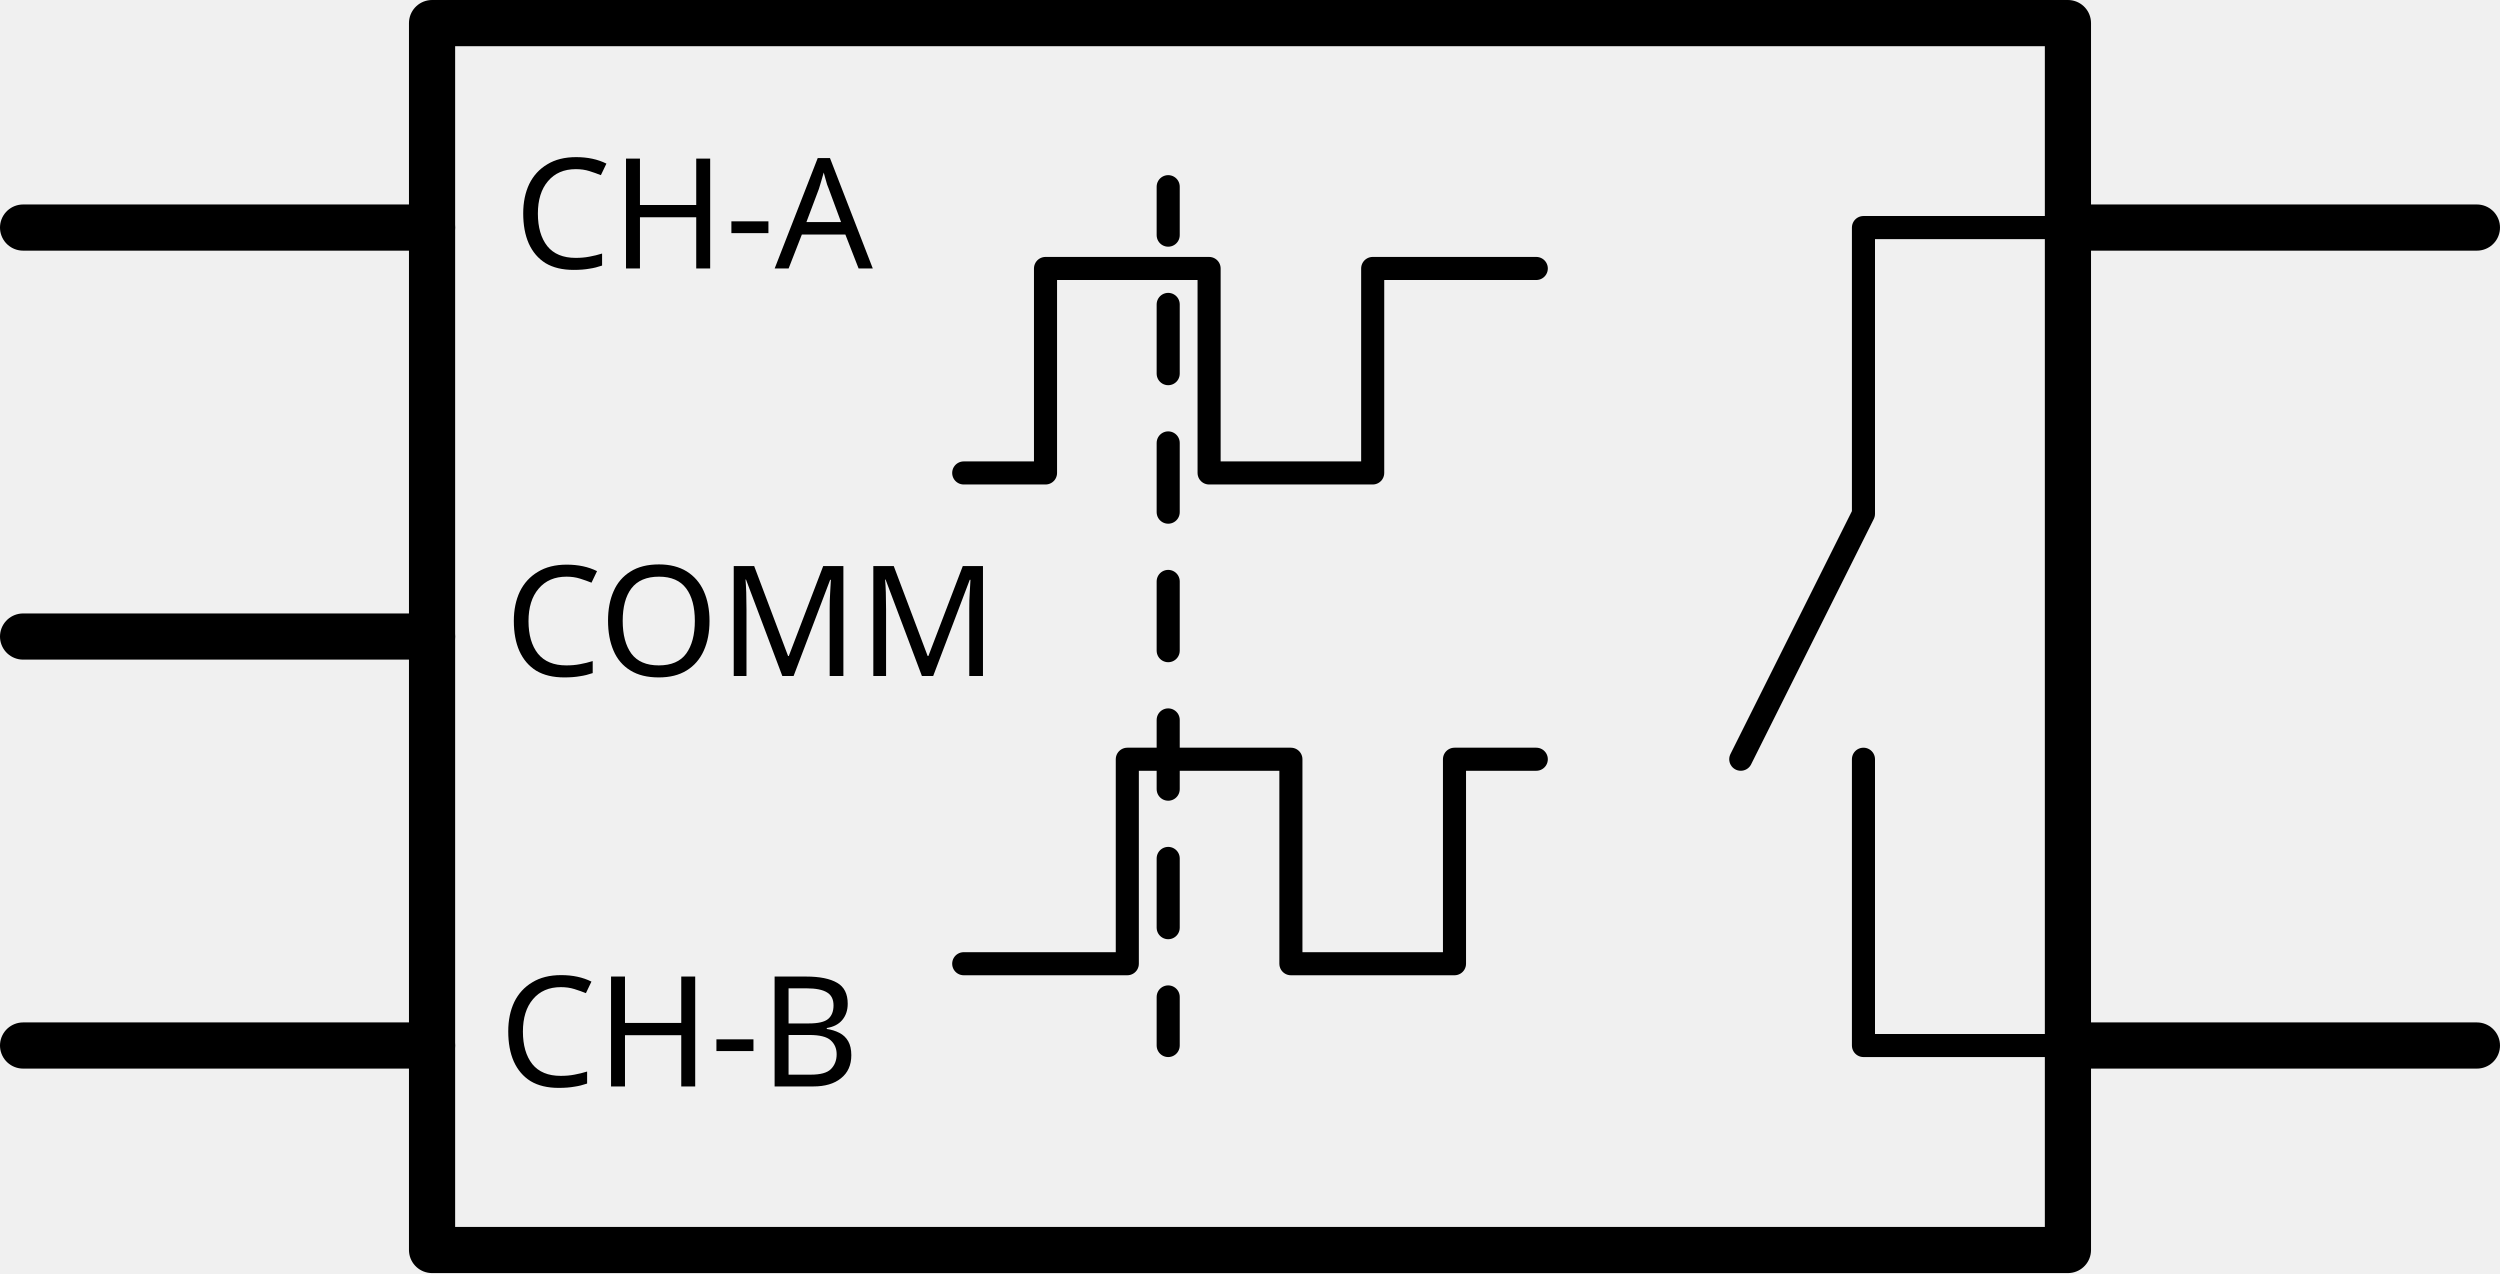
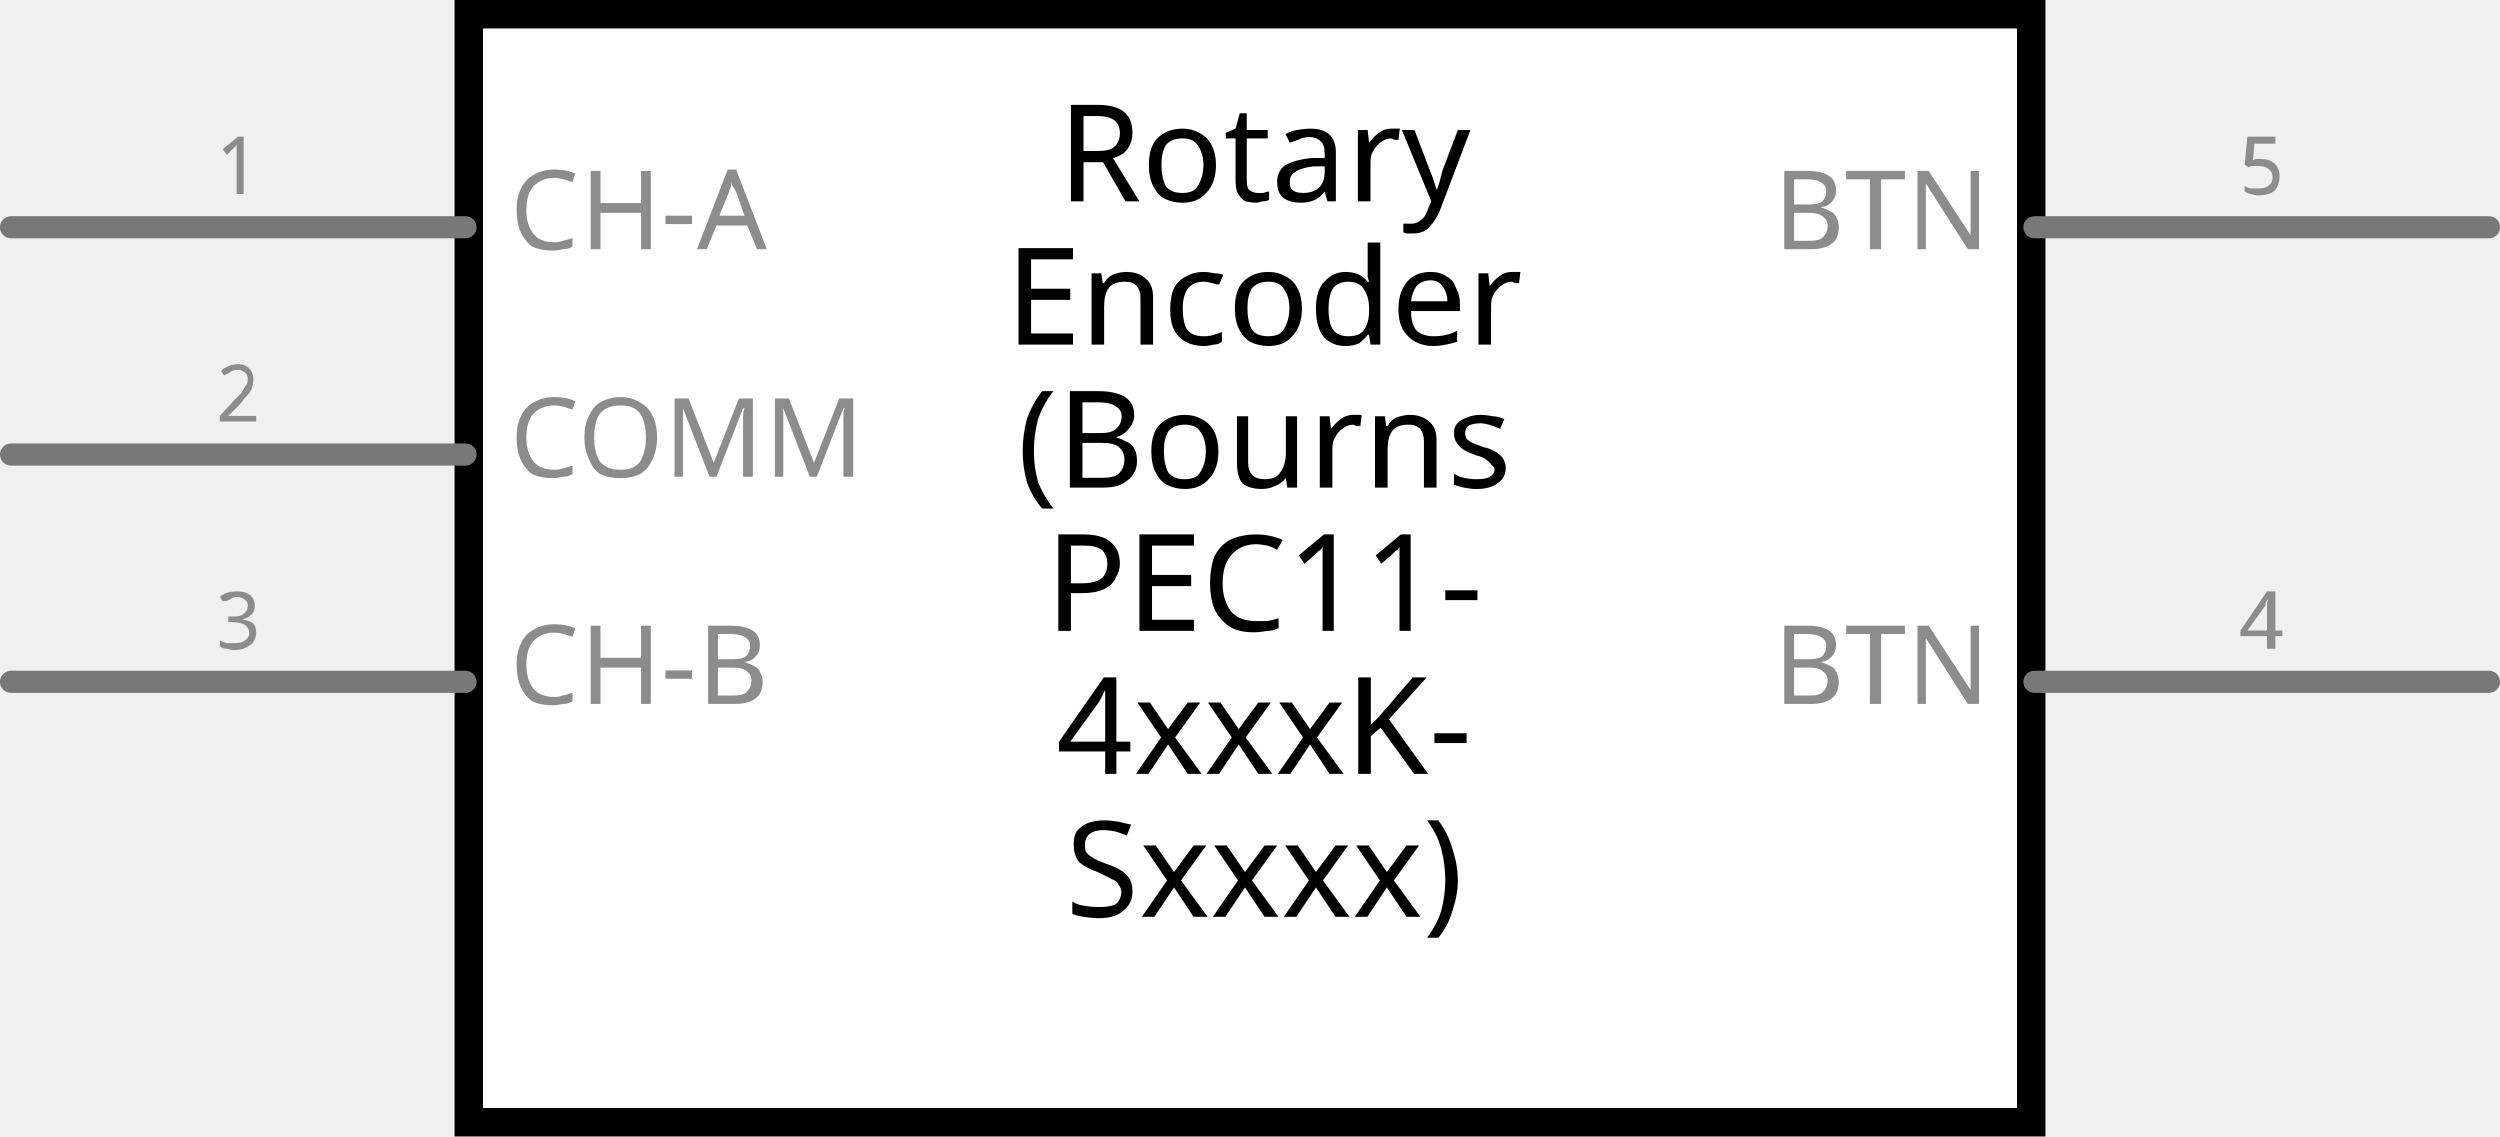
- <svg xmlns="http://www.w3.org/2000/svg" width="162.449" version="1.1" height="82.724" id="0">
-   <defs id="0.1" oldid="0.1" />
-   <g id="layer1" transform="translate(-78.22441,-878.126)">
-     <g id="0.3.0" transform="translate(0,2.5390623e-6)">
-       <path stroke-opacity="1" fill="none" stroke="#000000" style="color:#000000;stroke-linecap:round;stroke-miterlimit:4;stroke-dasharray:none;marker:none;visibility:visible;display:inline;overflow:visible;enable-background:accumulate" id="path3808" stroke-width="3" d="m 79.724,892.913 26.575,0" />
-     </g>
-     <g id="0.3.1" transform="translate(0,2.5390623e-6)">
-       <path stroke-opacity="1" fill="none" stroke="#000000" style="color:#000000;stroke-linecap:round;stroke-linejoin:round;stroke-miterlimit:4;stroke-dasharray:none;stroke-dashoffset:0;marker:none;visibility:visible;display:inline;overflow:visible;enable-background:accumulate" id="path3810" stroke-width="3" d="m 79.724,919.488 26.575,0" />
-     </g>
-     <g id="0.3.2" transform="translate(0,2.5390623e-6)">
-       <path stroke-opacity="1" fill="none" stroke="#000000" style="color:#000000;stroke-linecap:round;stroke-linejoin:round;stroke-miterlimit:4;stroke-dasharray:none;stroke-dashoffset:0;marker:none;visibility:visible;display:inline;overflow:visible;enable-background:accumulate" id="path3812" stroke-width="3" d="m 79.724,946.063 26.575,0" />
-     </g>
-     <g id="g3849" transform="translate(18.60238,-6.643704)">
-       <path stroke-opacity="1" fill="none" stroke="#000000" style="color:#000000;stroke-linecap:round;stroke-linejoin:round;stroke-miterlimit:4;stroke-dasharray:none;stroke-dashoffset:0;marker:none;visibility:visible;display:inline;overflow:visible;enable-background:accumulate" id="path3816" stroke-width="1.5" d="m 122.244,915.502 5.315,0 0,-13.287 10.63,0 0,13.287 10.63,0 0,-13.287 10.63,0" />
-       <path stroke-opacity="1" fill="none" stroke="#000000" style="color:#000000;stroke-linecap:round;stroke-linejoin:round;stroke-miterlimit:4;stroke-dasharray:none;stroke-dashoffset:0;marker:none;visibility:visible;display:inline;overflow:visible;enable-background:accumulate" id="path3818" stroke-width="1.5" d="m 122.244,947.392 10.63,0 0,-13.287 10.63,0 0,13.287 10.63,0 0,-13.287 5.315,0" />
-       <path stroke-opacity="1" fill="#ffffff" stroke="#000000" style="color:#000000;fill-rule:nonzero;stroke-linecap:round;stroke-linejoin:round;stroke-miterlimit:4;stroke-dasharray:4.5, 4.5;stroke-dashoffset:1.35;marker:none;visibility:visible;display:inline;overflow:visible;enable-background:accumulate" fill-opacity="1" id="path3820" stroke-width="1.5" d="m 135.531,896.9 0,55.807" />
-     </g>
-     <path stroke-opacity="1" fill="none" stroke="#000000" style="color:#000000;stroke-linecap:round;stroke-linejoin:round;stroke-miterlimit:4;stroke-dasharray:none;stroke-dashoffset:0;marker:none;visibility:visible;display:inline;overflow:visible;enable-background:accumulate" id="path3824" stroke-width="1.5" d="m 199.311,927.461 0,18.602 13.287,0 m 0,-53.15 -13.287,10e-6 0,18.602 -7.972,15.945" />
-     <g id="0.3.5" transform="translate(0,2.5390623e-6)">
-       <rect width="106.299" x="106.299" y="879.626" stroke-opacity="1" fill="none" height="79.724" stroke="#000000" style="color:#000000;stroke-linecap:round;stroke-linejoin:round;stroke-miterlimit:4;stroke-dasharray:none;stroke-dashoffset:0;marker:none;visibility:visible;display:inline;overflow:visible;enable-background:accumulate" id="rect3827" stroke-width="3" />
-     </g>
-     <path stroke-opacity="1" fill="none" stroke="#000000" style="color:#000000;stroke-linecap:round;stroke-linejoin:round;stroke-miterlimit:4;stroke-dasharray:none;stroke-dashoffset:0;marker:none;visibility:visible;display:inline;overflow:visible;enable-background:accumulate" id="path3829" stroke-width="3" d="m 239.173,892.913 -26.575,0" />
-     <path stroke-opacity="1" fill="none" stroke="#000000" style="color:#000000;stroke-linecap:round;stroke-linejoin:round;stroke-miterlimit:4;stroke-dasharray:none;stroke-dashoffset:0;marker:none;visibility:visible;display:inline;overflow:visible;enable-background:accumulate" id="path3831" stroke-width="3" d="m 239.173,946.063 -26.575,0" />
-     <g xml:space="preserve" fill="#000000" stroke="none" style="font-style:normal;font-variant:normal;font-weight:normal;font-stretch:normal;text-indent:0;text-align:start;text-decoration:none;line-height:125%;letter-spacing:normal;word-spacing:normal;text-transform:none;direction:ltr;block-progression:tb;writing-mode:lr-tb;text-anchor:start;color:#000000;fill-rule:nonzero;marker:none;visibility:visible;display:inline;overflow:visible;enable-background:accumulate;font-family:Droid Sans;-inkscape-font-specification:Droid Sans" fill-opacity="1" id="text3837" stroke-width="3" font-size="10">
-       <text x="111.614" y="895.571" id="tspan3839">CH-A</text>
-     </g>
-     <g xml:space="preserve" fill="#000000" stroke="none" style="font-style:normal;font-variant:normal;font-weight:normal;font-stretch:normal;text-indent:0;text-align:start;text-decoration:none;line-height:125%;letter-spacing:normal;word-spacing:normal;text-transform:none;direction:ltr;block-progression:tb;writing-mode:lr-tb;text-anchor:start;color:#000000;fill-rule:nonzero;marker:none;visibility:visible;display:inline;overflow:visible;enable-background:accumulate;font-family:Droid Sans;-inkscape-font-specification:Droid Sans" fill-opacity="1" id="text3841" stroke-width="3" font-size="10">
-       <text x="110.642" y="948.72" id="tspan3843">CH-B</text>
-     </g>
-     <g xml:space="preserve" fill="#000000" stroke="none" style="font-style:normal;font-variant:normal;font-weight:normal;font-stretch:normal;text-indent:0;text-align:start;text-decoration:none;line-height:125%;letter-spacing:normal;word-spacing:normal;text-transform:none;direction:ltr;block-progression:tb;writing-mode:lr-tb;text-anchor:start;color:#000000;fill-rule:nonzero;marker:none;visibility:visible;display:inline;overflow:visible;enable-background:accumulate;font-family:Droid Sans;-inkscape-font-specification:Droid Sans" fill-opacity="1" id="text3845" stroke-width="3" font-size="10">
-       <text x="111.004" y="922.048" id="tspan3847">COMM</text>
-     </g>
-     <rect width="15.945" x="79.724" y="891.585" fill="#000000" height="2.658" stroke="none" style="color:#000000;fill-rule:nonzero;marker:none;visibility:visible;display:inline;overflow:visible;enable-background:accumulate" fill-opacity="1" id="connector0pin" stroke-width="3" />
-     <rect width="0.032" x="79.708" y="892.911" fill="none" height="0.005" stroke="none" id="connector0terminal" stroke-width="0" />
-     <rect width="15.945" x="79.724" y="918.159" fill="#000000" height="2.658" stroke="none" style="color:#000000;fill-rule:nonzero;marker:none;visibility:visible;display:inline;overflow:visible;enable-background:accumulate" fill-opacity="1" id="connector1pin" stroke-width="3" />
-     <rect width="0.032" x="79.708" y="919.486" fill="none" height="0.005" stroke="none" id="connector1terminal" stroke-width="0" />
-     <rect width="15.945" x="79.724" y="944.734" fill="#000000" height="2.658" stroke="none" style="color:#000000;fill-rule:nonzero;marker:none;visibility:visible;display:inline;overflow:visible;enable-background:accumulate" fill-opacity="1" id="connector2pin" stroke-width="3" />
-     <rect width="0.032" x="79.708" y="946.06" fill="none" height="0.005" stroke="none" id="connector2terminal" stroke-width="0" />
-     <rect width="15.945" x="223.228" y="944.734" fill="#000000" height="2.657" stroke="none" style="color:#000000;fill-rule:nonzero;marker:none;visibility:visible;display:inline;overflow:visible;enable-background:accumulate" fill-opacity="1" id="connector3pin" stroke-width="3" />
-     <rect width="0.032" x="239.157" y="946.06" fill="none" height="0.005" stroke="none" id="connector3terminal" stroke-width="0" />
-     <rect width="15.945" x="223.228" y="891.585" fill="#000000" height="2.657" stroke="none" style="color:#000000;fill-rule:nonzero;marker:none;visibility:visible;display:inline;overflow:visible;enable-background:accumulate" fill-opacity="1" id="connector4pin" stroke-width="3" />
-     <rect width="0.032" x="239.157" y="892.911" fill="none" height="0.005" stroke="none" id="connector4terminal" stroke-width="0" />
+ <svg xmlns="http://www.w3.org/2000/svg" version="1.2" baseProfile="tiny" x="0in" y="0in" width="1.1in" height="0.5in" viewBox="0 0 27.94 12.7">
+   <g id="schematic">
+     <rect class="interior rect" x="5.239" y="0.159" width="17.462" height="12.383" fill="#FFFFFF" stroke="#000000" stroke-width="0.318" stroke-linecap="round" />
+     <line class="pin" x1="22.736" y1="2.54" x2="27.817" y2="2.54" fill="none" stroke="#787878" stroke-width="0.247" stroke-linecap="round" id="connector4pin" />
+     <text class="text" font-family="'Droid Sans'" stroke="none" stroke-width="0" fill="#8c8c8c" font-size="0.882" x="25.276" y="2.17" text-anchor="middle">5</text>
+     <text class="text" font-family="'Droid Sans'" stroke="none" stroke-width="0" fill="#8c8c8c" font-size="1.235" x="22.243" y="2.787" text-anchor="end">BTN</text>
+     <rect class="terminal" x="27.817" y="2.417" width="0.247" height="0.247" fill="none" stroke="none" stroke-width="0" id="connector4terminal" />
+     <line class="pin" x1="22.736" y1="7.62" x2="27.817" y2="7.62" fill="none" stroke="#787878" stroke-width="0.247" stroke-linecap="round" id="connector3pin" />
+     <text class="text" font-family="'Droid Sans'" stroke="none" stroke-width="0" fill="#8c8c8c" font-size="0.882" x="25.276" y="7.25" text-anchor="middle">4</text>
+     <text class="text" font-family="'Droid Sans'" stroke="none" stroke-width="0" fill="#8c8c8c" font-size="1.235" x="22.243" y="7.867" text-anchor="end">BTN</text>
+     <rect class="terminal" x="27.817" y="7.497" width="0.247" height="0.247" fill="none" stroke="none" stroke-width="0" id="connector3terminal" />
+     <line class="pin" x1="0.123" y1="2.54" x2="5.203" y2="2.54" fill="none" stroke="#787878" stroke-width="0.247" stroke-linecap="round" id="connector0pin" />
+     <text class="text" font-family="'Droid Sans'" stroke="none" stroke-width="0" fill="#8c8c8c" font-size="0.882" x="2.663" y="2.17" text-anchor="middle">1</text>
+     <text class="text" font-family="'Droid Sans'" stroke="none" stroke-width="0" fill="#8c8c8c" font-size="1.235" x="5.697" y="2.787" text-anchor="start">CH-A</text>
+     <rect class="terminal" x="-0.123" y="2.417" width="0.247" height="0.247" fill="none" stroke="none" stroke-width="0" id="connector0terminal" />
+     <line class="pin" x1="0.123" y1="5.08" x2="5.203" y2="5.08" fill="none" stroke="#787878" stroke-width="0.247" stroke-linecap="round" id="connector1pin" />
+     <text class="text" font-family="'Droid Sans'" stroke="none" stroke-width="0" fill="#8c8c8c" font-size="0.882" x="2.663" y="4.71" text-anchor="middle">2</text>
+     <text class="text" font-family="'Droid Sans'" stroke="none" stroke-width="0" fill="#8c8c8c" font-size="1.235" x="5.697" y="5.327" text-anchor="start">COMM</text>
+     <rect class="terminal" x="-0.123" y="4.957" width="0.247" height="0.247" fill="none" stroke="none" stroke-width="0" id="connector1terminal" />
+     <line class="pin" x1="0.123" y1="7.62" x2="5.203" y2="7.62" fill="none" stroke="#787878" stroke-width="0.247" stroke-linecap="round" id="connector2pin" />
+     <text class="text" font-family="'Droid Sans'" stroke="none" stroke-width="0" fill="#8c8c8c" font-size="0.882" x="2.663" y="7.25" text-anchor="middle">3</text>
+     <text class="text" font-family="'Droid Sans'" stroke="none" stroke-width="0" fill="#8c8c8c" font-size="1.235" x="5.697" y="7.867" text-anchor="start">CH-B</text>
+     <rect class="terminal" x="-0.123" y="7.497" width="0.247" height="0.247" fill="none" stroke="none" stroke-width="0" id="connector2terminal" />
+     <text class="text" id="label" font-family="'Droid Sans'" stroke="none" stroke-width="0" fill="#000000" font-size="1.499" x="14.129" y="2.252" text-anchor="middle">Rotary</text>
+     <text class="text" id="label" font-family="'Droid Sans'" stroke="none" stroke-width="0" fill="#000000" font-size="1.499" x="14.129" y="3.851" text-anchor="middle">Encoder</text>
+     <text class="text" id="label" font-family="'Droid Sans'" stroke="none" stroke-width="0" fill="#000000" font-size="1.499" x="14.129" y="5.451" text-anchor="middle">(Bourns</text>
+     <text class="text" id="label" font-family="'Droid Sans'" stroke="none" stroke-width="0" fill="#000000" font-size="1.499" x="14.129" y="7.05" text-anchor="middle">PEC11-</text>
+     <text class="text" id="label" font-family="'Droid Sans'" stroke="none" stroke-width="0" fill="#000000" font-size="1.499" x="14.129" y="8.649" text-anchor="middle">4xxxK-</text>
+     <text class="text" id="label" font-family="'Droid Sans'" stroke="none" stroke-width="0" fill="#000000" font-size="1.499" x="14.129" y="10.248" text-anchor="middle">Sxxxx)</text>
  </g>
</svg>
